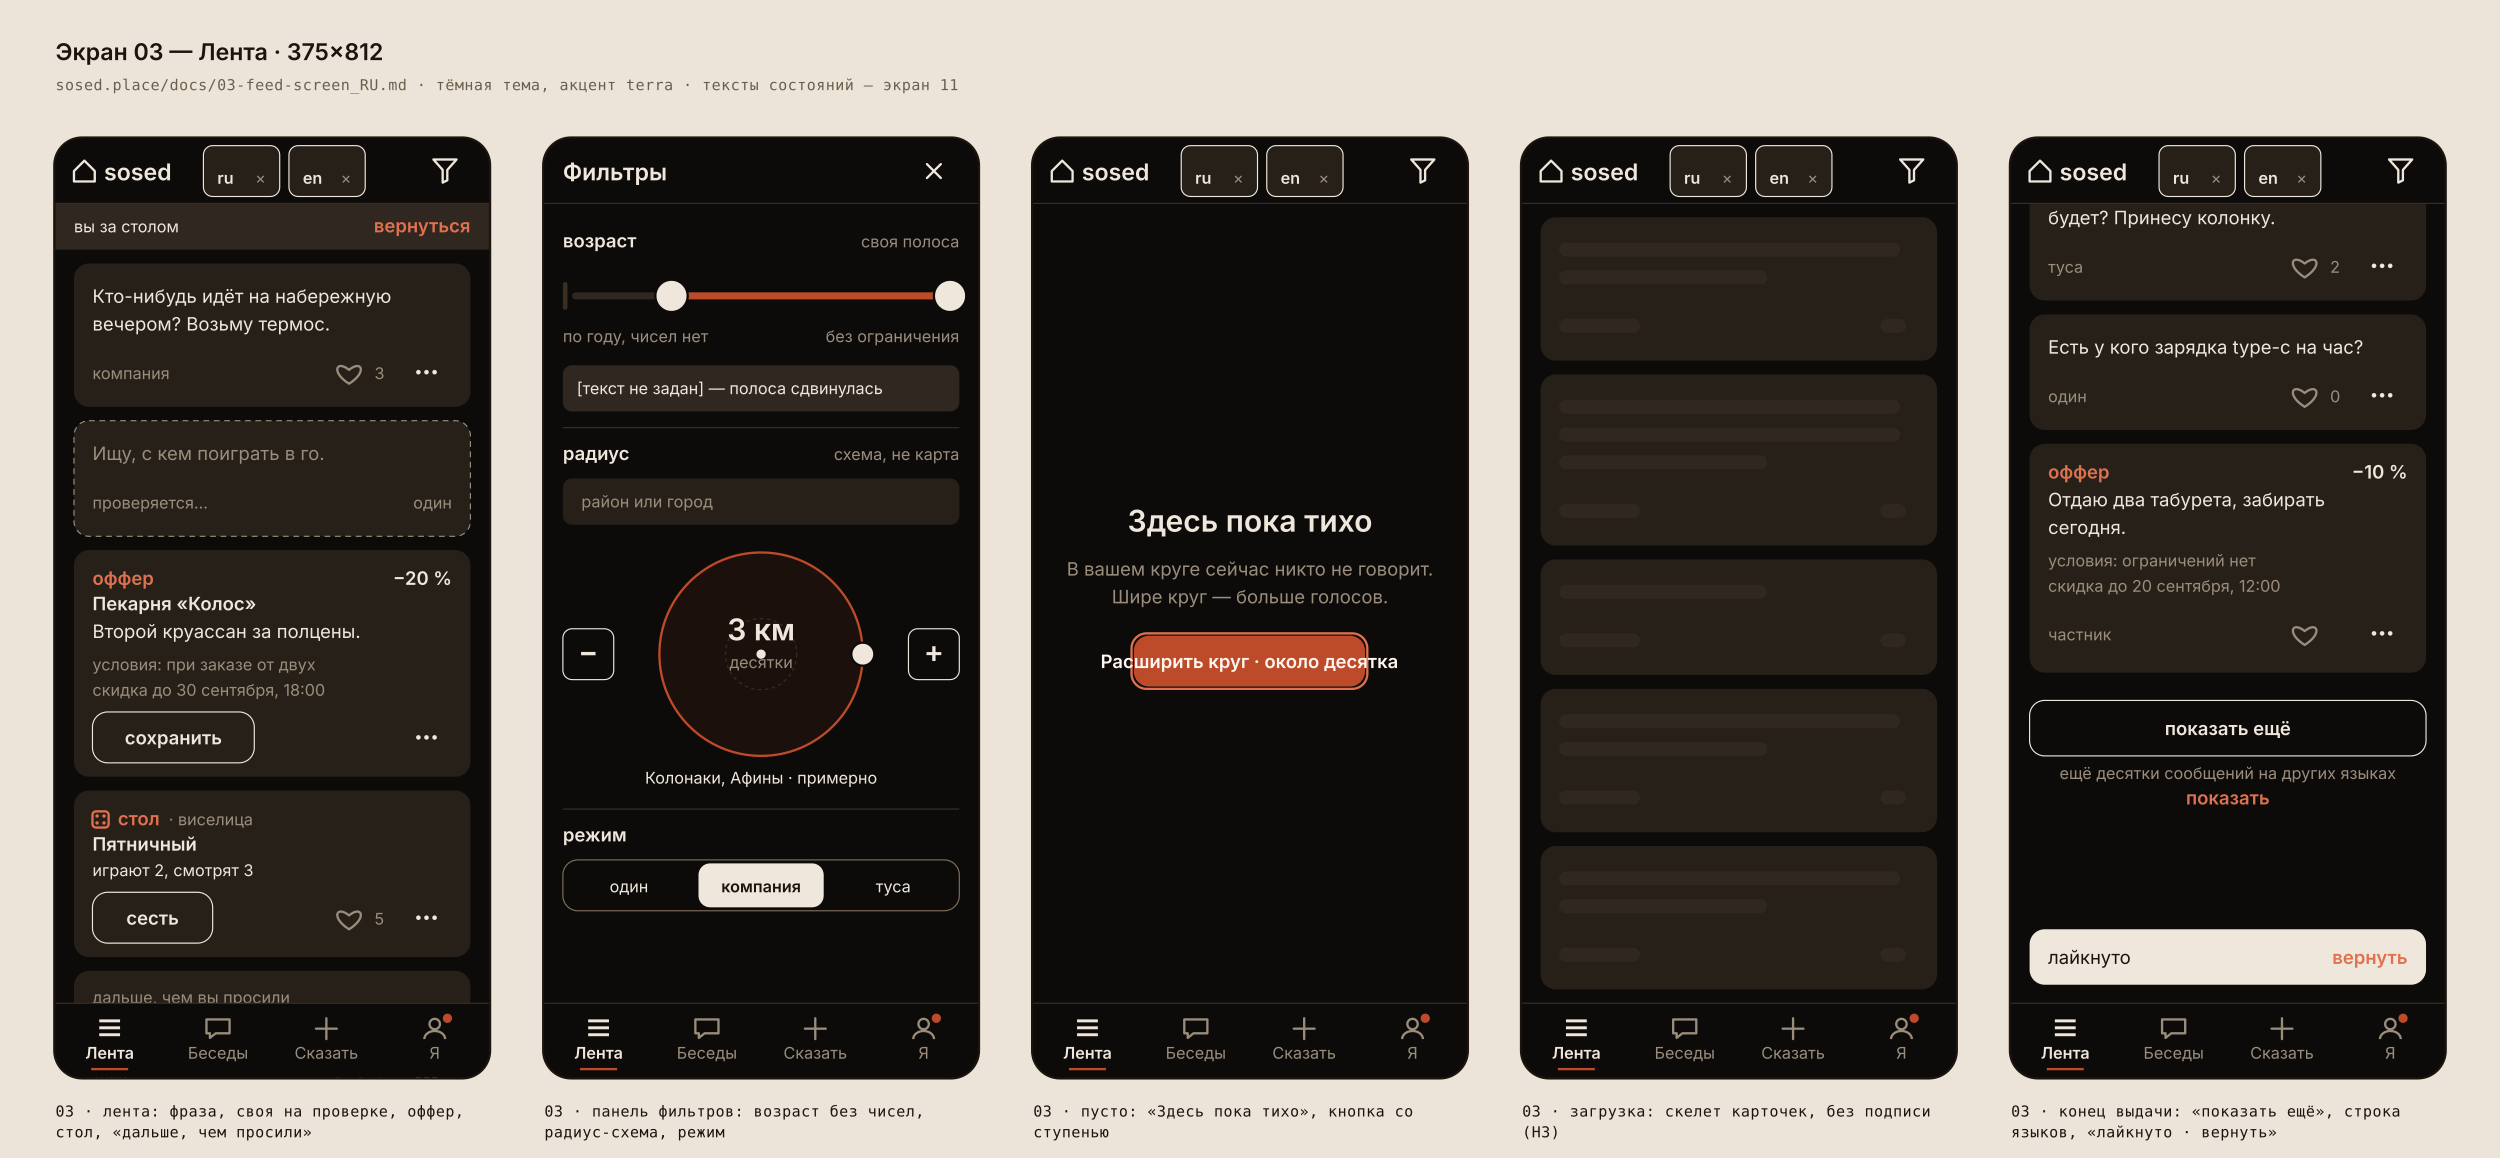
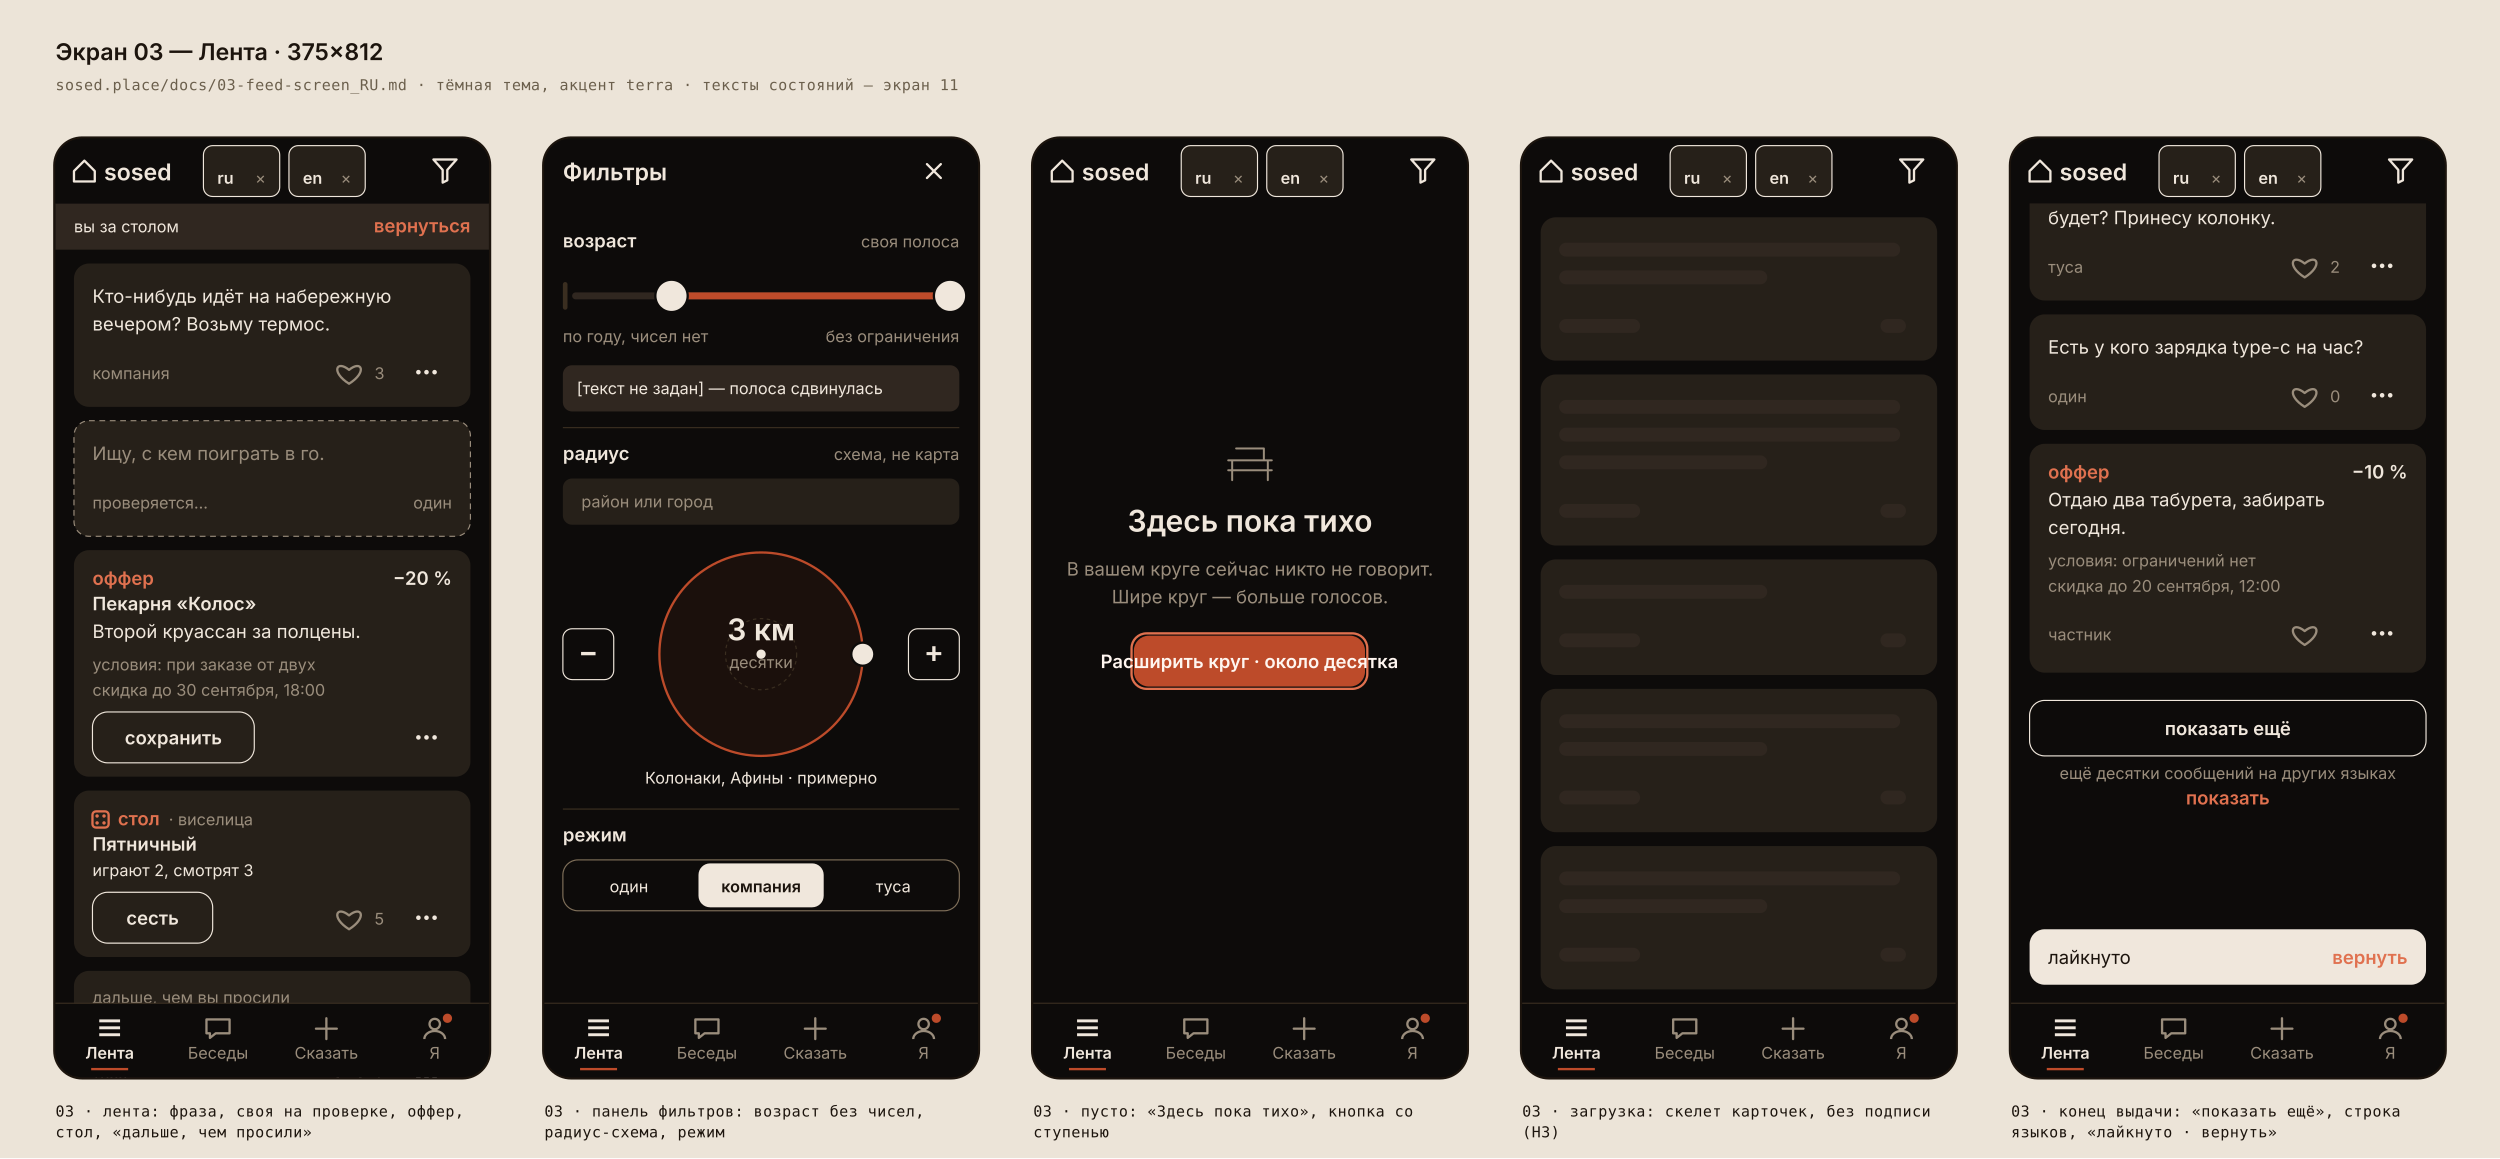
<svg xmlns="http://www.w3.org/2000/svg" width="2163" height="1002" viewBox="0 0 2163 1002">
  <style>
    @font-face { font-family: "Golos Text"; font-weight: 400 600;
      src: url(/fonts/q5uCsoe9Lv5t7Meb31EcExN8hA.woff2) format("woff2"); }
    @font-face { font-family: "JetBrains Mono"; font-weight: 400;
      src: url(/fonts/tDbv2o-flEEny0FZhsfKu5WU4zr3E_BX0PnT8RD8yKwBNntkaToggR7BYRbKPxDcwg.woff2) format("woff2"); }
    text { font-family: "Golos Text", Inter, system-ui, sans-serif; }
    .t16 { font-size: 16px; fill: #f0e7dc; }
    .t16b { font-size: 16px; font-weight: 600; fill: #f0e7dc; }
    .t14 { font-size: 14px; fill: #9a8d7c; }
    .t14fg { font-size: 14px; fill: #f0e7dc; }
    .t14b { font-size: 14px; font-weight: 600; fill: #f0e7dc; }
    .t18b { font-size: 20px; font-weight: 600; fill: #f0e7dc; }
    .t22b { font-size: 26px; font-weight: 600; fill: #f0e7dc; }
    .big { font-size: 26px; fill: #f0e7dc; }
    .acc { font-size: 16px; font-weight: 600; fill: #e0714f; }
    .cap { font-family: "JetBrains Mono", ui-monospace, monospace; font-size: 13px; fill: #6b5f4c; letter-spacing: 0.4px; }
    .capb { font-family: "JetBrains Mono", ui-monospace, monospace; font-size: 13px; fill: #1c140d; letter-spacing: 0.4px; }
    .sheet-title { font-size: 20px; font-weight: 600; fill: #1c140d; }
</style>
  <rect width="2163" height="1002" style="fill:#ece4d8" />
  <text x="48" y="52" class="sheet-title">Экран 03 — Лента · 375×812</text>
  <text x="48" y="78" class="cap">sosed.place/docs/03-feed-screen_RU.md · тёмная тема, акцент terra · тексты состояний — экран 11</text>
  <g transform="translate(48,120)">
    <rect x="-1" y="-1" width="377" height="814" rx="24" style="fill:#0d0b0a;stroke:#1c140d;stroke-width:2" />
    <clipPath id="c48">
      <rect x="0" y="0" width="375" height="812" rx="23" />
    </clipPath>
    <g clip-path="url(#c48)">
      <rect x="0" y="0" width="375" height="812" rx="0" style="fill:#0d0b0a" />
      <rect x="0" y="56" width="375" height="40" rx="0" style="fill:#302720" />
      <text x="16" y="81" class="t14fg" text-anchor="start">вы за столом</text>
      <text x="359" y="81" class="acc" text-anchor="end">вернуться</text>
      <rect x="16" y="108" width="343" height="124" rx="13" style="fill:#262019" />
      <text x="32" y="142" class="t16" text-anchor="start" style="fill:#f0e7dc">Кто-нибудь идёт на набережную</text>
      <text x="32" y="166" class="t16" text-anchor="start" style="fill:#f0e7dc">вечером? Возьму термос.</text>
      <text x="32" y="208" class="t14" text-anchor="start">компания</text>
      <rect x="232" y="180" width="44" height="44" rx="8" style="fill:none" />
      <path d="M254.0 212.0 C238.0 202.0 243.0 191.0 254.0 200.0 C265.0 191.0 270.0 202.0 254.0 212.0 Z" style="fill:none;stroke:#9a8d7c;stroke-width:2;stroke-linejoin:round" />
      <text x="276" y="208" class="t14" text-anchor="start">3</text>
      <rect x="299" y="180" width="44" height="44" rx="8" style="fill:none" />
      <circle cx="314.0" cy="202.0" r="2" style="fill:#f0e7dc" />
      <circle cx="321.0" cy="202.0" r="2" style="fill:#f0e7dc" />
      <circle cx="328.0" cy="202.0" r="2" style="fill:#f0e7dc" />
      <rect x="16" y="244" width="343" height="100" rx="13" style="fill:#262019;stroke:#9a8d7c;stroke-width:1" stroke-dasharray="5 4" />
      <text x="32" y="278" class="t16" text-anchor="start" style="fill:#9a8d7c">Ищу, с кем поиграть в го.</text>
      <text x="32" y="320" class="t14" text-anchor="start">проверяется…</text>
      <text x="343" y="320" class="t14" text-anchor="end">один</text>
      <rect x="16" y="356" width="343" height="196" rx="13" style="fill:#262019" />
      <text x="32" y="386" class="acc" text-anchor="start">оффер</text>
      <text x="343" y="386" class="t16b" text-anchor="end">−20 %</text>
      <text x="32" y="408" class="t16b" text-anchor="start">Пекарня «Колос»</text>
      <text x="32" y="432" class="t16" text-anchor="start">Второй круассан за полцены.</text>
      <text x="32" y="460" class="t14" text-anchor="start">условия: при заказе от двух</text>
      <text x="32" y="482" class="t14" text-anchor="start">скидка до 30 сентября, 18:00</text>
      <rect x="32" y="496" width="140" height="44" rx="13" style="fill:none;stroke:#f0e7dc;stroke-width:1" />
      <text x="102.0" y="524.0" class="t16b" text-anchor="middle">сохранить</text>
      <rect x="299" y="496" width="44" height="44" rx="8" style="fill:none" />
      <circle cx="314.0" cy="518.0" r="2" style="fill:#f0e7dc" />
      <circle cx="321.0" cy="518.0" r="2" style="fill:#f0e7dc" />
      <circle cx="328.0" cy="518.0" r="2" style="fill:#f0e7dc" />
      <rect x="16" y="564" width="343" height="144" rx="13" style="fill:#262019" />
      <rect x="32" y="582" width="14" height="14" rx="3" fill="none" stroke="#e0714f" stroke-width="2" />
      <circle cx="36" cy="586" r="1.5" fill="#e0714f" />
      <circle cx="42" cy="586" r="1.5" fill="#e0714f" />
      <circle cx="36" cy="592" r="1.5" fill="#e0714f" />
      <circle cx="42" cy="592" r="1.5" fill="#e0714f" />
      <text x="54" y="594" class="acc" text-anchor="start">стол</text>
      <text x="98" y="594" class="t14" text-anchor="start">· виселица</text>
      <text x="32" y="616" class="t16b" text-anchor="start">Пятничный</text>
      <text x="32" y="638" class="t14fg" text-anchor="start">играют 2, смотрят 3</text>
      <rect x="32" y="652" width="104" height="44" rx="13" style="fill:none;stroke:#f0e7dc;stroke-width:1" />
      <text x="84.0" y="680.0" class="t16b" text-anchor="middle">сесть</text>
      <rect x="232" y="652" width="44" height="44" rx="8" style="fill:none" />
      <path d="M254.0 684.0 C238.0 674.0 243.0 663.0 254.0 672.0 C265.0 663.0 270.0 674.0 254.0 684.0 Z" style="fill:none;stroke:#9a8d7c;stroke-width:2;stroke-linejoin:round" />
      <text x="276" y="680" class="t14" text-anchor="start">5</text>
      <rect x="299" y="652" width="44" height="44" rx="8" style="fill:none" />
      <circle cx="314.0" cy="674.0" r="2" style="fill:#f0e7dc" />
      <circle cx="321.0" cy="674.0" r="2" style="fill:#f0e7dc" />
      <circle cx="328.0" cy="674.0" r="2" style="fill:#f0e7dc" />
      <rect x="16" y="720" width="343" height="122" rx="13" style="fill:#262019" />
      <text x="32" y="748" class="t14" text-anchor="start">дальше, чем вы просили</text>
      <text x="32" y="776" class="t16" text-anchor="start" style="fill:#f0e7dc">Играем в настолки в парке.</text>
      <text x="32" y="818" class="t14" text-anchor="start">туса</text>
      <rect x="232" y="790" width="44" height="44" rx="8" style="fill:none" />
      <path d="M254.0 822.0 C238.0 812.0 243.0 801.0 254.0 810.0 C265.0 801.0 270.0 812.0 254.0 822.0 Z" style="fill:none;stroke:#9a8d7c;stroke-width:2;stroke-linejoin:round" />
      <text x="276" y="818" class="t14" text-anchor="start">1</text>
      <rect x="299" y="790" width="44" height="44" rx="8" style="fill:none" />
      <circle cx="314.0" cy="812.0" r="2" style="fill:#f0e7dc" />
      <circle cx="321.0" cy="812.0" r="2" style="fill:#f0e7dc" />
      <circle cx="328.0" cy="812.0" r="2" style="fill:#f0e7dc" />
      <rect x="0" y="0" width="375" height="56" rx="0" style="fill:#0d0b0a" />
-       <line x1="0" y1="56" x2="375" y2="56" style="stroke:#3a2e20;stroke-width:1" />
      <path d="M16 28 L25 19 L34 28 L34 37 L16 37 Z" style="fill:none;stroke:#f0e7dc;stroke-width:2;stroke-linejoin:round" />
      <text x="42" y="36" class="t18b" text-anchor="start">sosed</text>
      <rect x="128" y="6" width="66" height="44" rx="8" style="fill:#262019;stroke:#f0e7dc;stroke-width:1" />
      <text x="140" y="39" class="t14b" text-anchor="start">ru</text>
      <text x="182" y="39" class="t14" text-anchor="end">×</text>
      <rect x="202" y="6" width="66" height="44" rx="8" style="fill:#262019;stroke:#f0e7dc;stroke-width:1" />
      <text x="214" y="39" class="t14b" text-anchor="start">en</text>
      <text x="256" y="39" class="t14" text-anchor="end">×</text>
      <rect x="315" y="6" width="44" height="44" rx="8" style="fill:none" />
      <path d="M327.0 18.0 L347.0 18.0 L339.0 27.0 L339.0 36.0 L335.0 38.0 L335.0 27.0 Z" style="fill:none;stroke:#f0e7dc;stroke-width:2;stroke-linejoin:round" />
      <rect x="0" y="748" width="375" height="64" rx="0" style="fill:#0d0b0a" />
      <line x1="0" y1="748" x2="375" y2="748" style="stroke:#3a2e20;stroke-width:1" />
      <rect x="37.875" y="762" width="18" height="2.5" rx="0" style="fill:#f0e7dc" />
      <rect x="37.875" y="768" width="18" height="2.5" rx="0" style="fill:#f0e7dc" />
      <rect x="37.875" y="774" width="18" height="2.5" rx="0" style="fill:#f0e7dc" />
      <text x="46.875" y="796" class="t14b" text-anchor="middle">Лента</text>
      <path d="M130.625 762 h20 v12 h-12 l-5 4 v-4 h-3 z" style="fill:none;stroke:#9a8d7c;stroke-width:2;stroke-linejoin:round" />
      <text x="140.625" y="796" class="t14" text-anchor="middle">Беседы</text>
      <path d="M234.375 761 v18 M225.375 770 h18" style="stroke:#9a8d7c;stroke-width:2;stroke-linecap:round" />
      <text x="234.375" y="796" class="t14" text-anchor="middle">Сказать</text>
      <circle cx="328.125" cy="766" r="4.5" style="fill:none;stroke:#9a8d7c;stroke-width:2" />
      <path d="M319.125 779 a9 7 0 0 1 18 0" style="fill:none;stroke:#9a8d7c;stroke-width:2" />
      <circle cx="339.125" cy="761" r="4" style="fill:#bd4b2a" />
      <text x="328.125" y="796" class="t14" text-anchor="middle">Я</text>
      <rect x="30.875" y="804" width="32" height="2" rx="0" style="fill:#bd4b2a" />
    </g>
  </g>
  <text x="48" y="966" class="capb">03 · лента: фраза, своя на проверке, оффер,</text>
  <text x="48" y="984" class="capb">стол, «дальше, чем просили»</text>
  <g transform="translate(471,120)">
    <rect x="-1" y="-1" width="377" height="814" rx="24" style="fill:#0d0b0a;stroke:#1c140d;stroke-width:2" />
    <clipPath id="c471">
      <rect x="0" y="0" width="375" height="812" rx="23" />
    </clipPath>
    <g clip-path="url(#c471)">
      <rect x="0" y="0" width="375" height="812" rx="0" style="fill:#0d0b0a" />
      <rect x="0" y="0" width="375" height="56" rx="0" style="fill:#0d0b0a" />
-       <line x1="0" y1="56" x2="375" y2="56" style="stroke:#3a2e20;stroke-width:1" />
      <text x="16" y="36" class="t18b" text-anchor="start">Фильтры</text>
      <rect x="315" y="6" width="44" height="44" rx="8" style="fill:none" />
      <path d="M331.0 22.0 L343.0 34.0 M343.0 22.0 L331.0 34.0" style="stroke:#f0e7dc;stroke-width:2;stroke-linecap:round" />
      <text x="16" y="94" class="t16b" text-anchor="start">возраст</text>
      <text x="359" y="94" class="t14" text-anchor="end">своя полоса</text>
      <rect x="24" y="133" width="327" height="6" rx="3" style="fill:#302720" />
      <rect x="16" y="124" width="4" height="24" rx="2" style="fill:#3a2e20" />
      <rect x="355" y="124" width="4" height="24" rx="2" style="fill:#3a2e20" />
      <rect x="110" y="133" width="241" height="6" rx="3" style="fill:#bd4b2a" />
      <circle cx="110" cy="136" r="14" style="fill:#f0e7dc;stroke:#0d0b0a;stroke-width:2" />
      <circle cx="351" cy="136" r="14" style="fill:#f0e7dc;stroke:#0d0b0a;stroke-width:2" />
      <text x="359" y="176" class="t14" text-anchor="end">без ограничения</text>
      <text x="16" y="176" class="t14" text-anchor="start">по году, чисел нет</text>
      <rect x="16" y="196" width="343" height="40" rx="8" style="fill:#302720" />
      <text x="28" y="221" class="t14fg" text-anchor="start">[текст не задан] — полоса сдвинулась</text>
      <line x1="16" y1="250" x2="359" y2="250" style="stroke:#3a2e20;stroke-width:1" />
      <text x="16" y="278" class="t16b" text-anchor="start">радиус</text>
      <text x="359" y="278" class="t14" text-anchor="end">схема, не карта</text>
      <rect x="16" y="294" width="343" height="40" rx="8" style="fill:#262019" />
      <text x="32" y="319" class="t14" text-anchor="start">район или город</text>
      <circle cx="187.5" cy="446" r="88" style="fill:#bd4b2a;fill-opacity:0.08;stroke:#bd4b2a;stroke-width:2" />
      <circle cx="187.5" cy="446" r="30.8" style="fill:none;stroke:#3a2e20;stroke-width:1;stroke-dasharray:3 3" />
      <circle cx="187.5" cy="446" r="4" style="fill:#f0e7dc" />
      <circle cx="275.5" cy="446" r="10" style="fill:#f0e7dc;stroke:#0d0b0a;stroke-width:2" />
      <text x="187.5" y="434" class="t22b" text-anchor="middle">3 км</text>
      <text x="187.5" y="458" class="t14" text-anchor="middle">десятки</text>
      <rect x="16" y="424" width="44" height="44" rx="8" style="fill:none;stroke:#f0e7dc;stroke-width:1" />
      <text x="38" y="453" class="t22b" text-anchor="middle">−</text>
      <rect x="315" y="424" width="44" height="44" rx="8" style="fill:none;stroke:#f0e7dc;stroke-width:1" />
      <text x="337" y="453" class="t22b" text-anchor="middle">+</text>
      <text x="187.5" y="558" class="t14fg" text-anchor="middle">Колонаки, Афины · примерно</text>
      <line x1="16" y1="580" x2="359" y2="580" style="stroke:#3a2e20;stroke-width:1" />
      <text x="16" y="608" class="t16b" text-anchor="start">режим</text>
      <rect x="16" y="624" width="343" height="44" rx="13" style="fill:none;stroke:#80705a;stroke-width:1" />
      <text x="73.167" y="652" class="t14fg" text-anchor="middle">один</text>
      <rect x="133.333" y="627" width="108.333" height="38" rx="10" style="fill:#f0e7dc" />
      <text x="187.5" y="652" class="t14b" text-anchor="middle" style="fill:#1c140d">компания</text>
      <text x="301.833" y="652" class="t14fg" text-anchor="middle">туса</text>
      <rect x="0" y="748" width="375" height="64" rx="0" style="fill:#0d0b0a" />
      <line x1="0" y1="748" x2="375" y2="748" style="stroke:#3a2e20;stroke-width:1" />
      <rect x="37.875" y="762" width="18" height="2.5" rx="0" style="fill:#f0e7dc" />
      <rect x="37.875" y="768" width="18" height="2.5" rx="0" style="fill:#f0e7dc" />
      <rect x="37.875" y="774" width="18" height="2.5" rx="0" style="fill:#f0e7dc" />
      <text x="46.875" y="796" class="t14b" text-anchor="middle">Лента</text>
      <path d="M130.625 762 h20 v12 h-12 l-5 4 v-4 h-3 z" style="fill:none;stroke:#9a8d7c;stroke-width:2;stroke-linejoin:round" />
      <text x="140.625" y="796" class="t14" text-anchor="middle">Беседы</text>
      <path d="M234.375 761 v18 M225.375 770 h18" style="stroke:#9a8d7c;stroke-width:2;stroke-linecap:round" />
      <text x="234.375" y="796" class="t14" text-anchor="middle">Сказать</text>
      <circle cx="328.125" cy="766" r="4.5" style="fill:none;stroke:#9a8d7c;stroke-width:2" />
      <path d="M319.125 779 a9 7 0 0 1 18 0" style="fill:none;stroke:#9a8d7c;stroke-width:2" />
      <circle cx="339.125" cy="761" r="4" style="fill:#bd4b2a" />
      <text x="328.125" y="796" class="t14" text-anchor="middle">Я</text>
      <rect x="30.875" y="804" width="32" height="2" rx="0" style="fill:#bd4b2a" />
    </g>
  </g>
  <text x="471" y="966" class="capb">03 · панель фильтров: возраст без чисел,</text>
  <text x="471" y="984" class="capb">радиус-схема, режим</text>
  <g transform="translate(894,120)">
    <rect x="-1" y="-1" width="377" height="814" rx="24" style="fill:#0d0b0a;stroke:#1c140d;stroke-width:2" />
    <clipPath id="c894">
      <rect x="0" y="0" width="375" height="812" rx="23" />
    </clipPath>
    <g clip-path="url(#c894)">
      <rect x="0" y="0" width="375" height="812" rx="0" style="fill:#0d0b0a" />
      <rect x="0" y="0" width="375" height="56" rx="0" style="fill:#0d0b0a" />
-       <line x1="0" y1="56" x2="375" y2="56" style="stroke:#3a2e20;stroke-width:1" />
      <path d="M16 28 L25 19 L34 28 L34 37 L16 37 Z" style="fill:none;stroke:#f0e7dc;stroke-width:2;stroke-linejoin:round" />
      <text x="42" y="36" class="t18b" text-anchor="start">sosed</text>
      <rect x="128" y="6" width="66" height="44" rx="8" style="fill:#262019;stroke:#f0e7dc;stroke-width:1" />
      <text x="140" y="39" class="t14b" text-anchor="start">ru</text>
      <text x="182" y="39" class="t14" text-anchor="end">×</text>
      <rect x="202" y="6" width="66" height="44" rx="8" style="fill:#262019;stroke:#f0e7dc;stroke-width:1" />
      <text x="214" y="39" class="t14b" text-anchor="start">en</text>
      <text x="256" y="39" class="t14" text-anchor="end">×</text>
      <rect x="315" y="6" width="44" height="44" rx="8" style="fill:none" />
      <path d="M327.0 18.0 L347.0 18.0 L339.0 27.0 L339.0 36.0 L335.0 38.0 L335.0 27.0 Z" style="fill:none;stroke:#f0e7dc;stroke-width:2;stroke-linejoin:round" />
+       <g transform="translate(163.5,256) scale(0.857)">
+         <path d="M6 26 H50 M10 26 V46 M46 26 V46 M6 36 H50 M14 14 H42 V26" style="fill:none;stroke:#9a8d7c;stroke-width:2;stroke-linecap:round;stroke-linejoin:round" />
+       </g>
      <text x="187.5" y="340" class="t22b" text-anchor="middle">Здесь пока тихо</text>
      <text x="187.5" y="378" class="t16" text-anchor="middle" style="fill:#9a8d7c">В вашем круге сейчас никто не говорит.</text>
      <text x="187.5" y="402" class="t16" text-anchor="middle" style="fill:#9a8d7c">Шире круг — больше голосов.</text>
      <rect x="87" y="430" width="200" height="44" rx="13" style="fill:#bd4b2a" />
      <rect x="85" y="428" width="204" height="48" rx="13" fill="none" stroke="#e0714f" stroke-width="2" />
      <text x="187.0" y="458.0" class="t16b" text-anchor="middle" style="fill:#fff6f0">Расширить круг · около десятка</text>
      <rect x="0" y="748" width="375" height="64" rx="0" style="fill:#0d0b0a" />
      <line x1="0" y1="748" x2="375" y2="748" style="stroke:#3a2e20;stroke-width:1" />
      <rect x="37.875" y="762" width="18" height="2.5" rx="0" style="fill:#f0e7dc" />
      <rect x="37.875" y="768" width="18" height="2.5" rx="0" style="fill:#f0e7dc" />
      <rect x="37.875" y="774" width="18" height="2.5" rx="0" style="fill:#f0e7dc" />
      <text x="46.875" y="796" class="t14b" text-anchor="middle">Лента</text>
      <path d="M130.625 762 h20 v12 h-12 l-5 4 v-4 h-3 z" style="fill:none;stroke:#9a8d7c;stroke-width:2;stroke-linejoin:round" />
      <text x="140.625" y="796" class="t14" text-anchor="middle">Беседы</text>
      <path d="M234.375 761 v18 M225.375 770 h18" style="stroke:#9a8d7c;stroke-width:2;stroke-linecap:round" />
      <text x="234.375" y="796" class="t14" text-anchor="middle">Сказать</text>
      <circle cx="328.125" cy="766" r="4.5" style="fill:none;stroke:#9a8d7c;stroke-width:2" />
      <path d="M319.125 779 a9 7 0 0 1 18 0" style="fill:none;stroke:#9a8d7c;stroke-width:2" />
      <circle cx="339.125" cy="761" r="4" style="fill:#bd4b2a" />
      <text x="328.125" y="796" class="t14" text-anchor="middle">Я</text>
      <rect x="30.875" y="804" width="32" height="2" rx="0" style="fill:#bd4b2a" />
    </g>
  </g>
  <text x="894" y="966" class="capb">03 · пусто: «Здесь пока тихо», кнопка со</text>
  <text x="894" y="984" class="capb">ступенью</text>
  <g transform="translate(1317,120)">
    <rect x="-1" y="-1" width="377" height="814" rx="24" style="fill:#0d0b0a;stroke:#1c140d;stroke-width:2" />
    <clipPath id="c1317">
      <rect x="0" y="0" width="375" height="812" rx="23" />
    </clipPath>
    <g clip-path="url(#c1317)">
      <rect x="0" y="0" width="375" height="812" rx="0" style="fill:#0d0b0a" />
      <rect x="0" y="0" width="375" height="56" rx="0" style="fill:#0d0b0a" />
-       <line x1="0" y1="56" x2="375" y2="56" style="stroke:#3a2e20;stroke-width:1" />
      <path d="M16 28 L25 19 L34 28 L34 37 L16 37 Z" style="fill:none;stroke:#f0e7dc;stroke-width:2;stroke-linejoin:round" />
      <text x="42" y="36" class="t18b" text-anchor="start">sosed</text>
      <rect x="128" y="6" width="66" height="44" rx="8" style="fill:#262019;stroke:#f0e7dc;stroke-width:1" />
      <text x="140" y="39" class="t14b" text-anchor="start">ru</text>
      <text x="182" y="39" class="t14" text-anchor="end">×</text>
      <rect x="202" y="6" width="66" height="44" rx="8" style="fill:#262019;stroke:#f0e7dc;stroke-width:1" />
      <text x="214" y="39" class="t14b" text-anchor="start">en</text>
      <text x="256" y="39" class="t14" text-anchor="end">×</text>
      <rect x="315" y="6" width="44" height="44" rx="8" style="fill:none" />
      <path d="M327.0 18.0 L347.0 18.0 L339.0 27.0 L339.0 36.0 L335.0 38.0 L335.0 27.0 Z" style="fill:none;stroke:#f0e7dc;stroke-width:2;stroke-linejoin:round" />
      <rect x="16" y="68" width="343" height="124" rx="13" style="fill:#262019" />
      <rect x="32" y="90" width="295" height="12" rx="6" style="fill:#302720" />
      <rect x="32" y="114" width="180" height="12" rx="6" style="fill:#302720" />
      <rect x="32" y="156" width="70" height="12" rx="6" style="fill:#302720" />
      <rect x="310" y="156" width="22" height="12" rx="6" style="fill:#302720" />
      <rect x="16" y="204" width="343" height="148" rx="13" style="fill:#262019" />
      <rect x="32" y="226" width="295" height="12" rx="6" style="fill:#302720" />
      <rect x="32" y="250" width="295" height="12" rx="6" style="fill:#302720" />
      <rect x="32" y="274" width="180" height="12" rx="6" style="fill:#302720" />
      <rect x="32" y="316" width="70" height="12" rx="6" style="fill:#302720" />
      <rect x="310" y="316" width="22" height="12" rx="6" style="fill:#302720" />
      <rect x="16" y="364" width="343" height="100" rx="13" style="fill:#262019" />
      <rect x="32" y="386" width="180" height="12" rx="6" style="fill:#302720" />
      <rect x="32" y="428" width="70" height="12" rx="6" style="fill:#302720" />
      <rect x="310" y="428" width="22" height="12" rx="6" style="fill:#302720" />
      <rect x="16" y="476" width="343" height="124" rx="13" style="fill:#262019" />
      <rect x="32" y="498" width="295" height="12" rx="6" style="fill:#302720" />
      <rect x="32" y="522" width="180" height="12" rx="6" style="fill:#302720" />
      <rect x="32" y="564" width="70" height="12" rx="6" style="fill:#302720" />
      <rect x="310" y="564" width="22" height="12" rx="6" style="fill:#302720" />
      <rect x="16" y="612" width="343" height="124" rx="13" style="fill:#262019" />
      <rect x="32" y="634" width="295" height="12" rx="6" style="fill:#302720" />
      <rect x="32" y="658" width="180" height="12" rx="6" style="fill:#302720" />
      <rect x="32" y="700" width="70" height="12" rx="6" style="fill:#302720" />
      <rect x="310" y="700" width="22" height="12" rx="6" style="fill:#302720" />
      <rect x="16" y="748" width="343" height="148" rx="13" style="fill:#262019" />
      <rect x="32" y="770" width="295" height="12" rx="6" style="fill:#302720" />
      <rect x="32" y="794" width="295" height="12" rx="6" style="fill:#302720" />
      <rect x="32" y="818" width="180" height="12" rx="6" style="fill:#302720" />
      <rect x="32" y="860" width="70" height="12" rx="6" style="fill:#302720" />
      <rect x="310" y="860" width="22" height="12" rx="6" style="fill:#302720" />
      <rect x="0" y="748" width="375" height="64" rx="0" style="fill:#0d0b0a" />
      <line x1="0" y1="748" x2="375" y2="748" style="stroke:#3a2e20;stroke-width:1" />
      <rect x="37.875" y="762" width="18" height="2.5" rx="0" style="fill:#f0e7dc" />
      <rect x="37.875" y="768" width="18" height="2.5" rx="0" style="fill:#f0e7dc" />
      <rect x="37.875" y="774" width="18" height="2.5" rx="0" style="fill:#f0e7dc" />
      <text x="46.875" y="796" class="t14b" text-anchor="middle">Лента</text>
      <path d="M130.625 762 h20 v12 h-12 l-5 4 v-4 h-3 z" style="fill:none;stroke:#9a8d7c;stroke-width:2;stroke-linejoin:round" />
      <text x="140.625" y="796" class="t14" text-anchor="middle">Беседы</text>
      <path d="M234.375 761 v18 M225.375 770 h18" style="stroke:#9a8d7c;stroke-width:2;stroke-linecap:round" />
      <text x="234.375" y="796" class="t14" text-anchor="middle">Сказать</text>
      <circle cx="328.125" cy="766" r="4.5" style="fill:none;stroke:#9a8d7c;stroke-width:2" />
      <path d="M319.125 779 a9 7 0 0 1 18 0" style="fill:none;stroke:#9a8d7c;stroke-width:2" />
      <circle cx="339.125" cy="761" r="4" style="fill:#bd4b2a" />
      <text x="328.125" y="796" class="t14" text-anchor="middle">Я</text>
      <rect x="30.875" y="804" width="32" height="2" rx="0" style="fill:#bd4b2a" />
    </g>
  </g>
  <text x="1317" y="966" class="capb">03 · загрузка: скелет карточек, без подписи</text>
  <text x="1317" y="984" class="capb">(Н3)</text>
  <g transform="translate(1740,120)">
    <rect x="-1" y="-1" width="377" height="814" rx="24" style="fill:#0d0b0a;stroke:#1c140d;stroke-width:2" />
    <clipPath id="c1740">
      <rect x="0" y="0" width="375" height="812" rx="23" />
    </clipPath>
    <g clip-path="url(#c1740)">
      <rect x="0" y="0" width="375" height="812" rx="0" style="fill:#0d0b0a" />
      <rect x="16" y="16" width="343" height="124" rx="13" style="fill:#262019" />
      <text x="32" y="50" class="t16" text-anchor="start" style="fill:#f0e7dc">Вечером у фонтана кто-нибудь</text>
      <text x="32" y="74" class="t16" text-anchor="start" style="fill:#f0e7dc">будет? Принесу колонку.</text>
      <text x="32" y="116" class="t14" text-anchor="start">туса</text>
      <rect x="232" y="88" width="44" height="44" rx="8" style="fill:none" />
      <path d="M254.0 120.0 C238.0 110.0 243.0 99.0 254.0 108.0 C265.0 99.0 270.0 110.0 254.0 120.0 Z" style="fill:none;stroke:#9a8d7c;stroke-width:2;stroke-linejoin:round" />
      <text x="276" y="116" class="t14" text-anchor="start">2</text>
      <rect x="299" y="88" width="44" height="44" rx="8" style="fill:none" />
      <circle cx="314.0" cy="110.0" r="2" style="fill:#f0e7dc" />
      <circle cx="321.0" cy="110.0" r="2" style="fill:#f0e7dc" />
      <circle cx="328.0" cy="110.0" r="2" style="fill:#f0e7dc" />
      <rect x="16" y="152" width="343" height="100" rx="13" style="fill:#262019" />
      <text x="32" y="186" class="t16" text-anchor="start" style="fill:#f0e7dc">Есть у кого зарядка type-c на час?</text>
      <text x="32" y="228" class="t14" text-anchor="start">один</text>
      <rect x="232" y="200" width="44" height="44" rx="8" style="fill:none" />
      <path d="M254.0 232.0 C238.0 222.0 243.0 211.0 254.0 220.0 C265.0 211.0 270.0 222.0 254.0 232.0 Z" style="fill:none;stroke:#9a8d7c;stroke-width:2;stroke-linejoin:round" />
      <text x="276" y="228" class="t14" text-anchor="start">0</text>
      <rect x="299" y="200" width="44" height="44" rx="8" style="fill:none" />
      <circle cx="314.0" cy="222.0" r="2" style="fill:#f0e7dc" />
      <circle cx="321.0" cy="222.0" r="2" style="fill:#f0e7dc" />
      <circle cx="328.0" cy="222.0" r="2" style="fill:#f0e7dc" />
      <rect x="16" y="264" width="343" height="198" rx="13" style="fill:#262019" />
      <text x="32" y="294" class="acc" text-anchor="start">оффер</text>
      <text x="343" y="294" class="t16b" text-anchor="end">−10 %</text>
      <text x="32" y="318" class="t16" text-anchor="start">Отдаю два табурета, забирать</text>
      <text x="32" y="342" class="t16" text-anchor="start">сегодня.</text>
      <text x="32" y="370" class="t14" text-anchor="start">условия: ограничений нет</text>
      <text x="32" y="392" class="t14" text-anchor="start">скидка до 20 сентября, 12:00</text>
      <text x="32" y="434" class="t14" text-anchor="start">частник</text>
      <rect x="232" y="406" width="44" height="44" rx="8" style="fill:none" />
      <path d="M254.0 438.0 C238.0 428.0 243.0 417.0 254.0 426.0 C265.0 417.0 270.0 428.0 254.0 438.0 Z" style="fill:none;stroke:#9a8d7c;stroke-width:2;stroke-linejoin:round" />
      <rect x="299" y="406" width="44" height="44" rx="8" style="fill:none" />
      <circle cx="314.0" cy="428.0" r="2" style="fill:#f0e7dc" />
      <circle cx="321.0" cy="428.0" r="2" style="fill:#f0e7dc" />
      <circle cx="328.0" cy="428.0" r="2" style="fill:#f0e7dc" />
      <rect x="16" y="486" width="343" height="48" rx="13" style="fill:none;stroke:#f0e7dc;stroke-width:1" />
      <text x="187.5" y="516.0" class="t16b" text-anchor="middle">показать ещё</text>
      <text x="187.5" y="554" class="t14" text-anchor="middle">ещё десятки сообщений на других языках</text>
      <text x="187.5" y="576" class="acc" text-anchor="middle">показать</text>
      <rect x="0" y="0" width="375" height="56" rx="0" style="fill:#0d0b0a" />
-       <line x1="0" y1="56" x2="375" y2="56" style="stroke:#3a2e20;stroke-width:1" />
      <path d="M16 28 L25 19 L34 28 L34 37 L16 37 Z" style="fill:none;stroke:#f0e7dc;stroke-width:2;stroke-linejoin:round" />
      <text x="42" y="36" class="t18b" text-anchor="start">sosed</text>
      <rect x="128" y="6" width="66" height="44" rx="8" style="fill:#262019;stroke:#f0e7dc;stroke-width:1" />
      <text x="140" y="39" class="t14b" text-anchor="start">ru</text>
      <text x="182" y="39" class="t14" text-anchor="end">×</text>
      <rect x="202" y="6" width="66" height="44" rx="8" style="fill:#262019;stroke:#f0e7dc;stroke-width:1" />
      <text x="214" y="39" class="t14b" text-anchor="start">en</text>
      <text x="256" y="39" class="t14" text-anchor="end">×</text>
      <rect x="315" y="6" width="44" height="44" rx="8" style="fill:none" />
      <path d="M327.0 18.0 L347.0 18.0 L339.0 27.0 L339.0 36.0 L335.0 38.0 L335.0 27.0 Z" style="fill:none;stroke:#f0e7dc;stroke-width:2;stroke-linejoin:round" />
      <rect x="16" y="684" width="343" height="48" rx="13" style="fill:#f0e7dc" />
      <text x="32" y="714" class="t16" text-anchor="start" style="fill:#1c140d">лайкнуто</text>
      <text x="343" y="714" class="t16b" text-anchor="end" style="fill:#e0714f">вернуть</text>
      <rect x="0" y="748" width="375" height="64" rx="0" style="fill:#0d0b0a" />
      <line x1="0" y1="748" x2="375" y2="748" style="stroke:#3a2e20;stroke-width:1" />
      <rect x="37.875" y="762" width="18" height="2.5" rx="0" style="fill:#f0e7dc" />
      <rect x="37.875" y="768" width="18" height="2.5" rx="0" style="fill:#f0e7dc" />
      <rect x="37.875" y="774" width="18" height="2.5" rx="0" style="fill:#f0e7dc" />
      <text x="46.875" y="796" class="t14b" text-anchor="middle">Лента</text>
      <path d="M130.625 762 h20 v12 h-12 l-5 4 v-4 h-3 z" style="fill:none;stroke:#9a8d7c;stroke-width:2;stroke-linejoin:round" />
      <text x="140.625" y="796" class="t14" text-anchor="middle">Беседы</text>
      <path d="M234.375 761 v18 M225.375 770 h18" style="stroke:#9a8d7c;stroke-width:2;stroke-linecap:round" />
      <text x="234.375" y="796" class="t14" text-anchor="middle">Сказать</text>
      <circle cx="328.125" cy="766" r="4.5" style="fill:none;stroke:#9a8d7c;stroke-width:2" />
      <path d="M319.125 779 a9 7 0 0 1 18 0" style="fill:none;stroke:#9a8d7c;stroke-width:2" />
      <circle cx="339.125" cy="761" r="4" style="fill:#bd4b2a" />
      <text x="328.125" y="796" class="t14" text-anchor="middle">Я</text>
      <rect x="30.875" y="804" width="32" height="2" rx="0" style="fill:#bd4b2a" />
    </g>
  </g>
  <text x="1740" y="966" class="capb">03 · конец выдачи: «показать ещё», строка</text>
  <text x="1740" y="984" class="capb">языков, «лайкнуто · вернуть»</text>
</svg>
